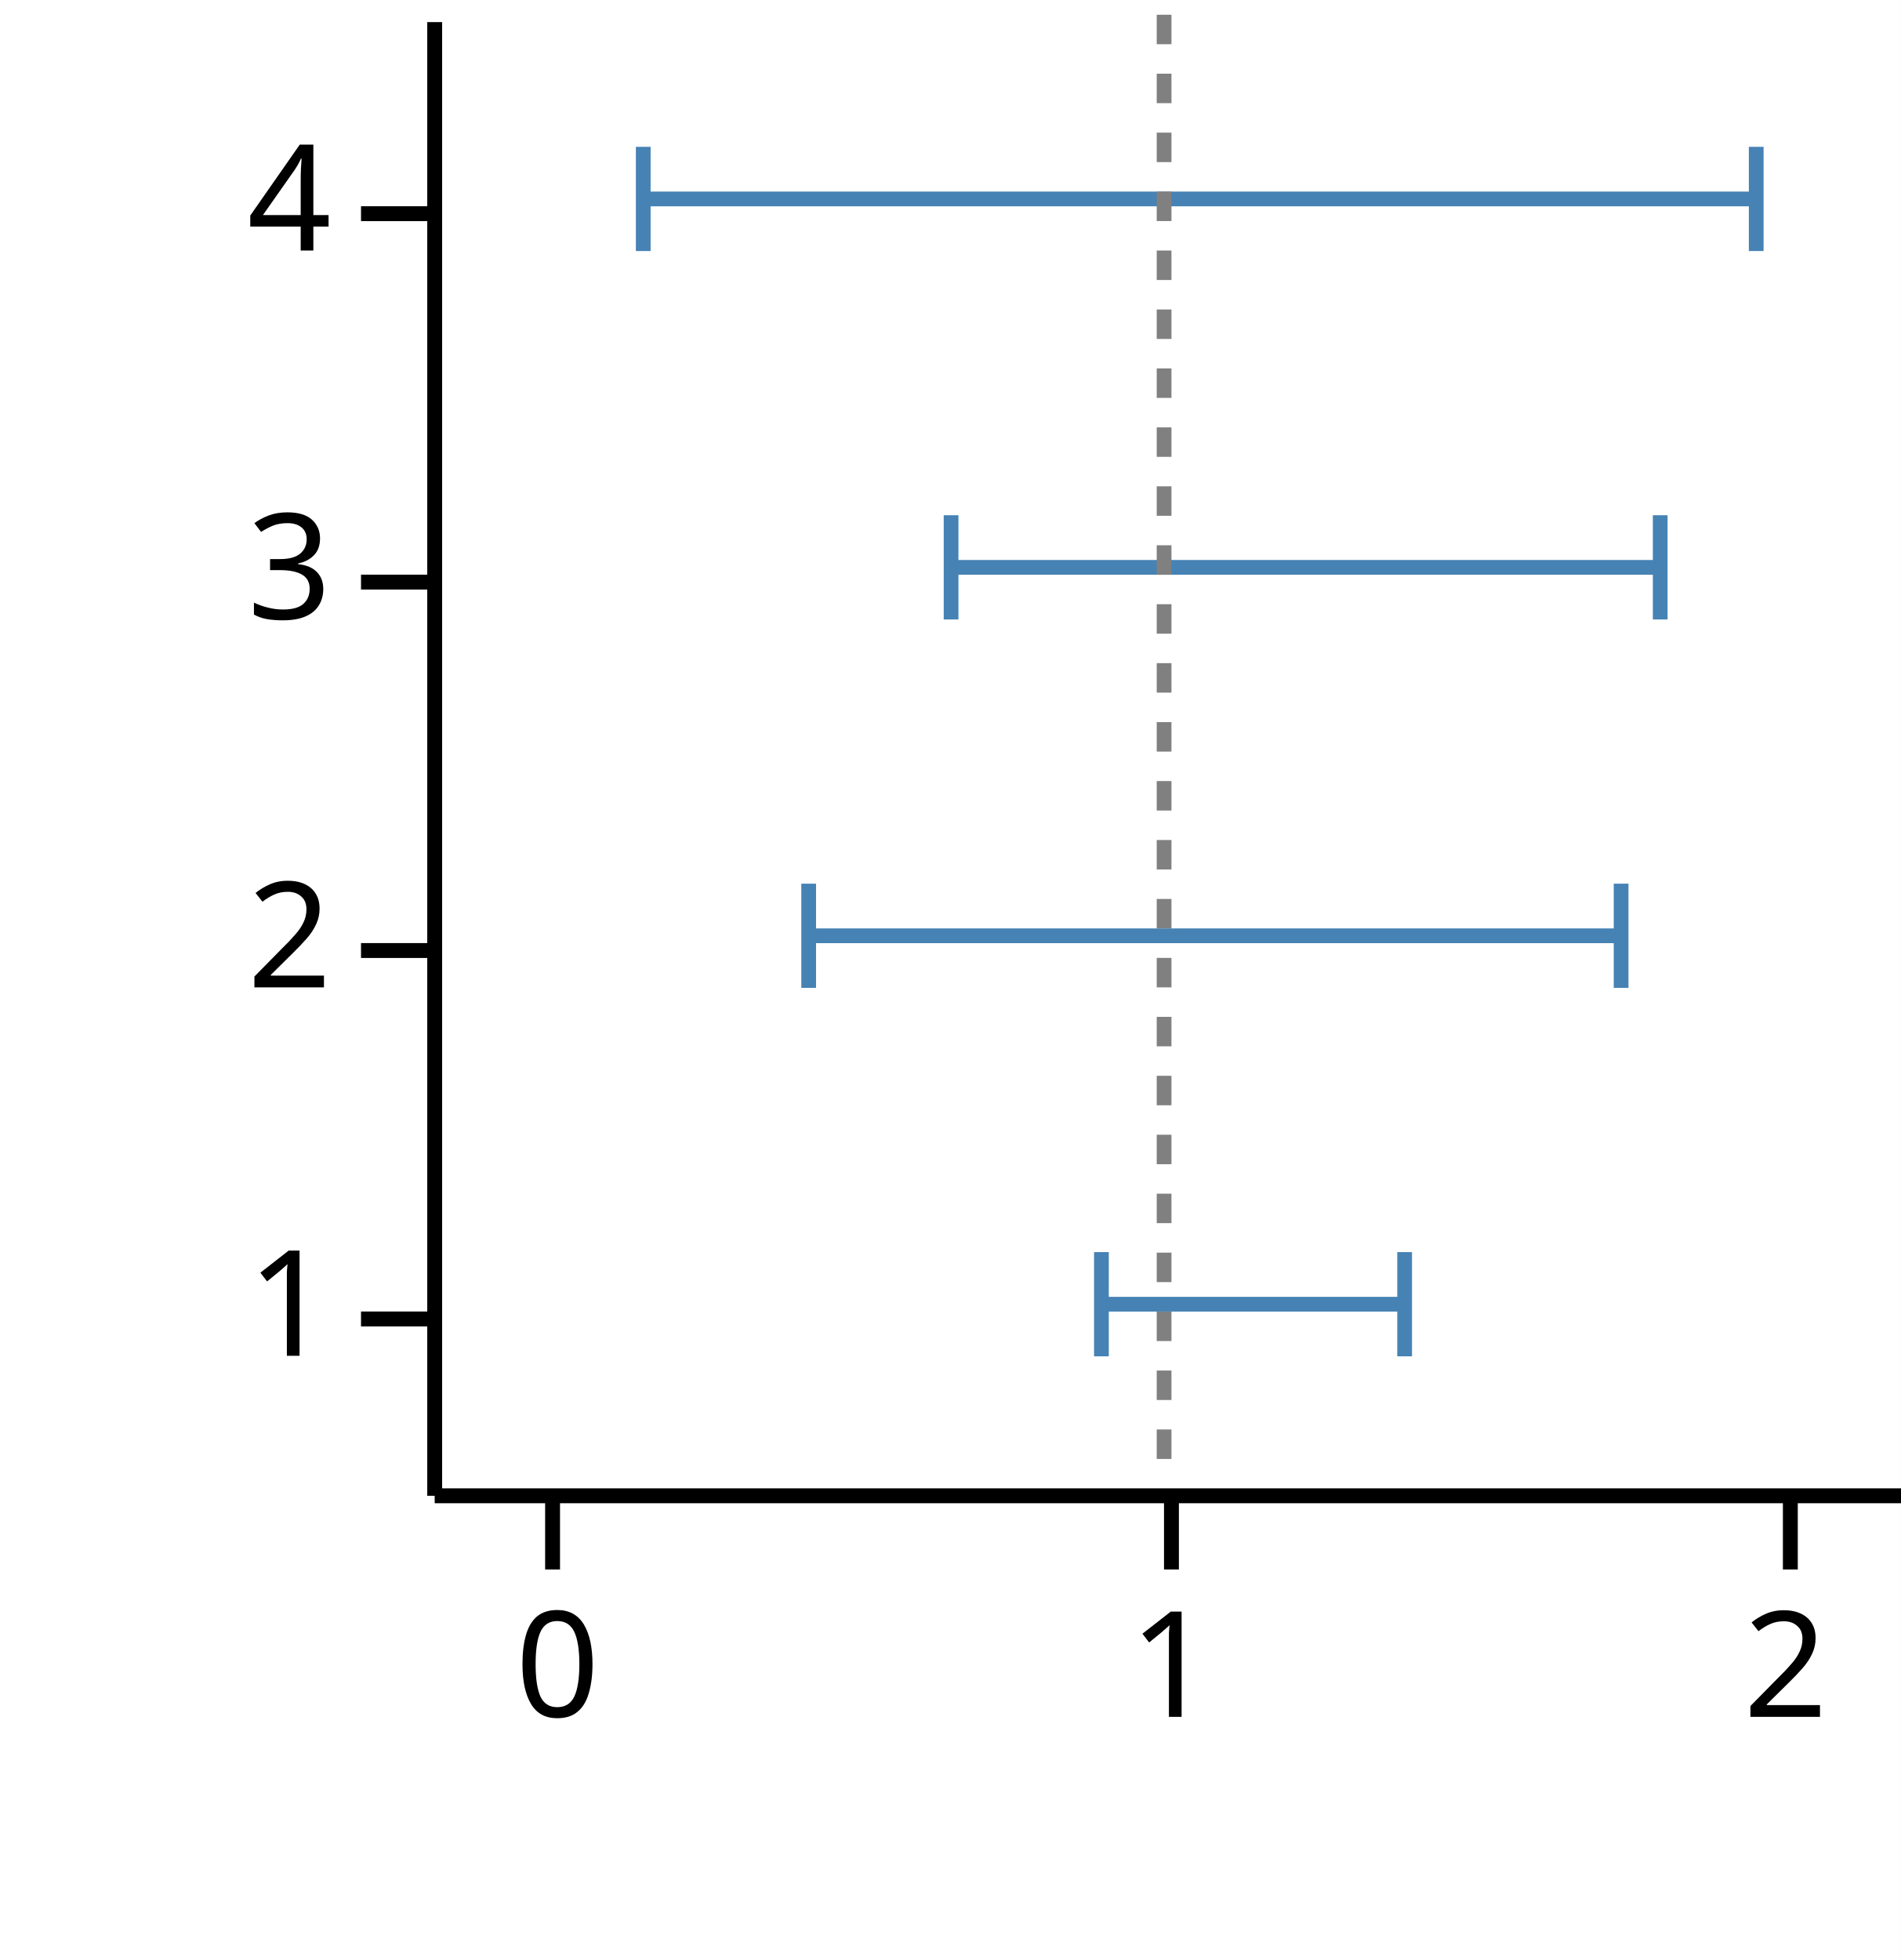
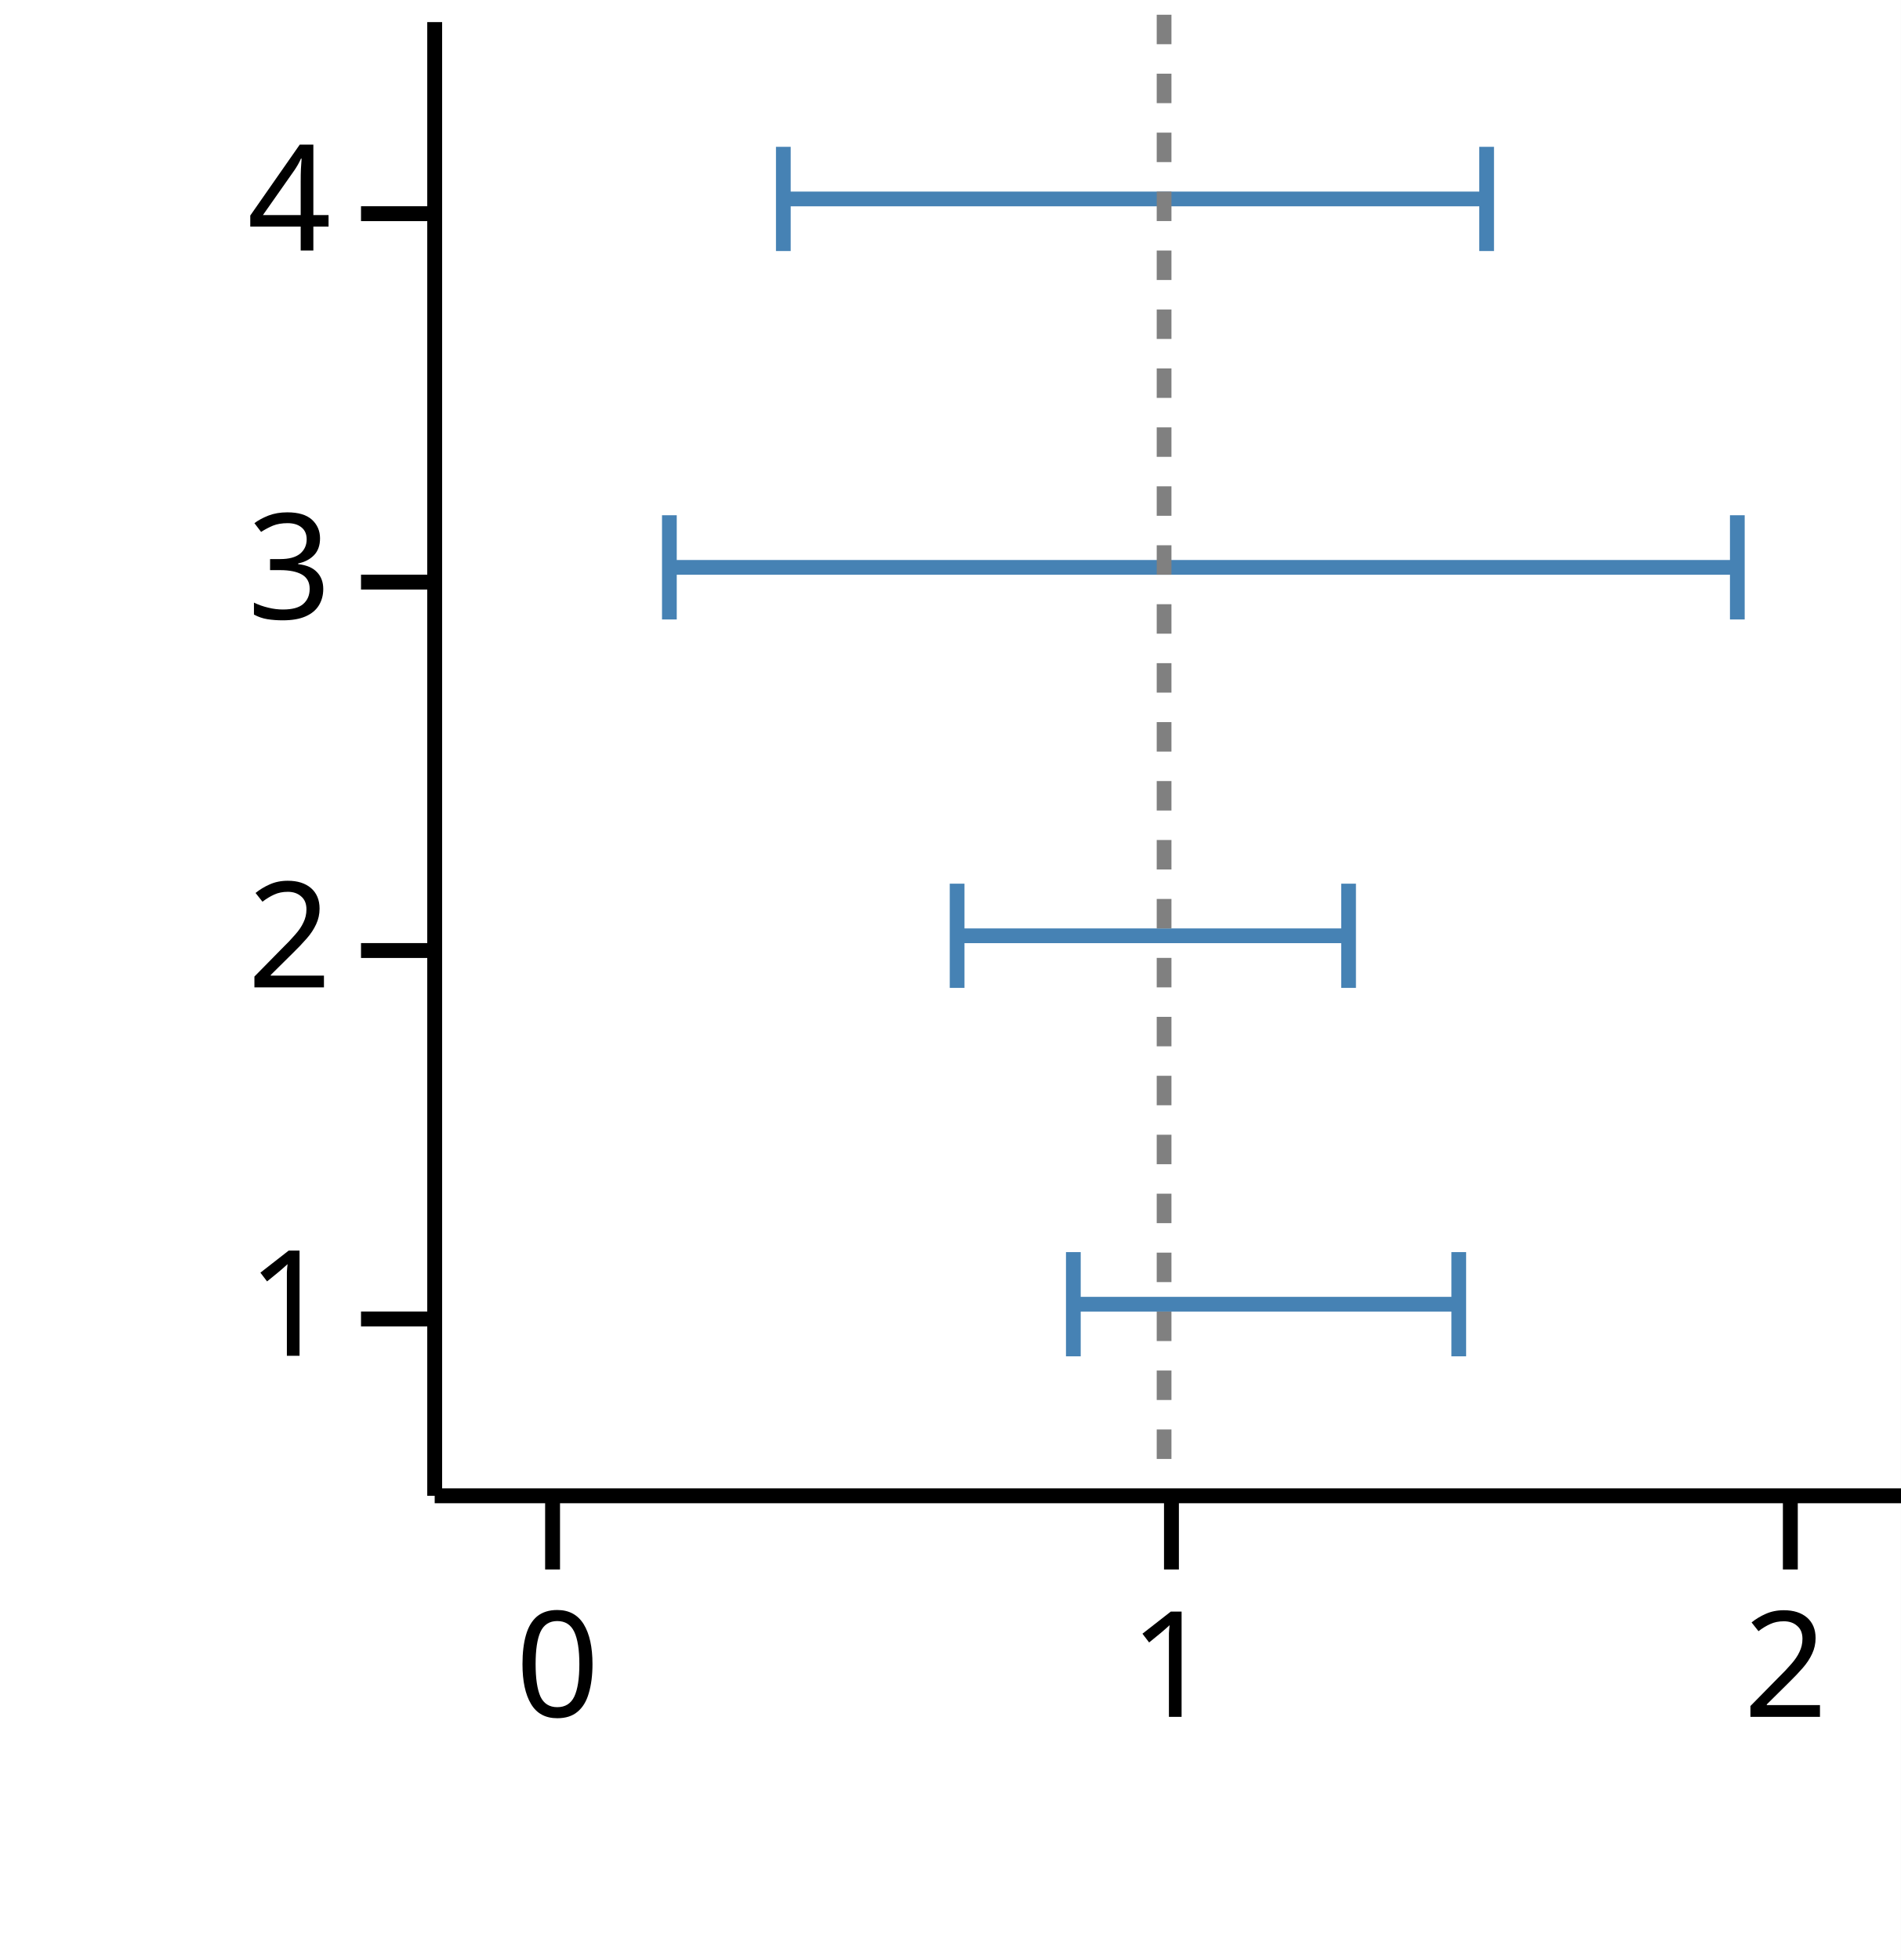
<svg xmlns="http://www.w3.org/2000/svg" version="1.1" class="marks" width="129" height="133" viewBox="0 0 129 133">
  <rect width="129" height="133" fill="white" />
  <g fill="none" stroke-miterlimit="10" transform="translate(29,1)">
    <g class="mark-group role-frame root" role="graphics-object" aria-roledescription="group mark container">
      <g transform="translate(0,0)">
        <path class="background" aria-hidden="true" d="M0,0h100v100h-100Z" />
        <g>
          <g class="mark-group role-axis" role="graphics-symbol" aria-roledescription="axis" aria-label="X-axis titled 'low' for a linear scale with values from −0.2 to 2.2">
            <g transform="translate(0.5,100.5)">
              <path class="background" aria-hidden="true" d="M0,0h0v0h0Z" pointer-events="none" />
              <g>
                <g class="mark-rule role-axis-tick" pointer-events="none">
                  <line transform="translate(8,0)" x2="0" y2="5" stroke="black" stroke-width="1.01" opacity="1" />
                  <line transform="translate(50,0)" x2="0" y2="5" stroke="black" stroke-width="1.01" opacity="1" />
                  <line transform="translate(92,0)" x2="0" y2="5" stroke="black" stroke-width="1.01" opacity="1" />
                </g>
                <g class="mark-text role-axis-label" pointer-events="none">
                  <text text-anchor="middle" transform="translate(8.333333,15)" font-family="sans-serif" font-size="10px" font-style="normal" font-weight="400" fill="black" opacity="1">0</text>
                  <text text-anchor="middle" transform="translate(50,15)" font-family="sans-serif" font-size="10px" font-style="normal" font-weight="400" fill="black" opacity="1">1</text>
                  <text text-anchor="middle" transform="translate(91.66667,15)" font-family="sans-serif" font-size="10px" font-style="normal" font-weight="400" fill="black" opacity="1">2</text>
                </g>
                <g class="mark-rule role-axis-domain" pointer-events="none">
                  <line transform="translate(0,0)" x2="100" y2="0" stroke="black" stroke-width="1.01" opacity="1" />
                </g>
                <g class="mark-text role-axis-title" pointer-events="none">
                  <text text-anchor="middle" transform="translate(50,30)" font-family="sans-serif" font-size="11px" font-style="normal" font-weight="400" fill="white" opacity="1">low</text>
                </g>
              </g>
              <path class="foreground" aria-hidden="true" d="" pointer-events="none" display="none" />
            </g>
          </g>
          <g class="mark-group role-axis" role="graphics-symbol" aria-roledescription="axis" aria-label="Y-axis titled 'y' for a linear scale with values from 1 to 5">
            <g transform="translate(0.5,0.5)">
              <path class="background" aria-hidden="true" d="M0,0h0v0h0Z" pointer-events="none" />
              <g>
                <g class="mark-rule role-axis-tick" pointer-events="none">
                  <line transform="translate(0,88)" x2="-5" y2="0" stroke="black" stroke-width="1.01" opacity="1" />
                  <line transform="translate(0,63)" x2="-5" y2="0" stroke="black" stroke-width="1.01" opacity="1" />
                  <line transform="translate(0,38)" x2="-5" y2="0" stroke="black" stroke-width="1.01" opacity="1" />
                  <line transform="translate(0,13)" x2="-5" y2="0" stroke="black" stroke-width="1.01" opacity="1" />
                </g>
                <g class="mark-text role-axis-label" pointer-events="none">
                  <text text-anchor="end" transform="translate(-7,90.5)" font-family="sans-serif" font-size="10px" font-style="normal" font-weight="400" fill="black" opacity="1">1</text>
                  <text text-anchor="end" transform="translate(-7,65.5)" font-family="sans-serif" font-size="10px" font-style="normal" font-weight="400" fill="black" opacity="1">2</text>
                  <text text-anchor="end" transform="translate(-7,40.5)" font-family="sans-serif" font-size="10px" font-style="normal" font-weight="400" fill="black" opacity="1">3</text>
                  <text text-anchor="end" transform="translate(-7,15.5)" font-family="sans-serif" font-size="10px" font-style="normal" font-weight="400" fill="black" opacity="1">4</text>
                </g>
                <g class="mark-rule role-axis-domain" pointer-events="none">
                  <line transform="translate(0,100)" x2="0" y2="-100" stroke="black" stroke-width="1.01" opacity="1" />
                </g>
                <g class="mark-text role-axis-title" pointer-events="none">
                  <text text-anchor="middle" transform="translate(-17.3623,50) rotate(-90) translate(0,-2)" font-family="sans-serif" font-size="11px" font-style="normal" font-weight="400" fill="white" opacity="1">y</text>
                </g>
              </g>
              <path class="foreground" aria-hidden="true" d="" pointer-events="none" display="none" />
            </g>
          </g>
          <g class="mark-group role-scope" role="graphics-object" aria-roledescription="group mark container">
            <g transform="translate(0,0)">
              <path class="background" aria-hidden="true" d="M0,0h0v0h0Z" />
              <g>
                <g class="mark-rect role-mark" role="graphics-symbol" aria-roledescription="rect mark container">
-                   <path d="M45.747,87.5h20.577v0h-20.577Z" stroke="#4682b4" stroke-width="1" opacity="1" />
-                   <path d="M25.88,62.5h55.135v0h-55.135Z" stroke="#4682b4" stroke-width="1" opacity="1" />
-                   <path d="M35.544,37.5h48.124v0h-48.124Z" stroke="#4682b4" stroke-width="1" opacity="1" />
-                   <path d="M14.653,12.5h75.531v0h-75.531Z" stroke="#4682b4" stroke-width="1" opacity="1" />
+                   <path d="M43.842,87.5h26.155v0h-26.155Z" stroke="#4682b4" stroke-width="1" opacity="1" />
+                   <path d="M35.954,62.5h26.566v0h-26.566Z" stroke="#4682b4" stroke-width="1" opacity="1" />
+                   <path d="M16.427,37.5h72.475v0h-72.475Z" stroke="#4682b4" stroke-width="1" opacity="1" />
+                   <path d="M24.16,12.5h47.729v0h-47.729Z" stroke="#4682b4" stroke-width="1" opacity="1" />
                </g>
              </g>
              <path class="foreground" aria-hidden="true" d="" display="none" />
            </g>
          </g>
          <g class="mark-group role-scope" role="graphics-object" aria-roledescription="group mark container">
            <g transform="translate(0,0)">
              <path class="background" aria-hidden="true" d="M0,0h0v0h0Z" />
              <g>
                <g class="mark-symbol role-mark points" role="graphics-symbol" aria-roledescription="symbol mark container">
-                   <path transform="translate(45.74729,87.5) rotate(90)" d="M-3.536,0L3.536,0" fill="white" stroke="steelblue" stroke-width="1" opacity="1" />
-                   <path transform="translate(25.87974,62.5) rotate(90)" d="M-3.536,0L3.536,0" fill="white" stroke="steelblue" stroke-width="1" opacity="1" />
-                   <path transform="translate(35.54428,37.5) rotate(90)" d="M-3.536,0L3.536,0" fill="white" stroke="steelblue" stroke-width="1" opacity="1" />
-                   <path transform="translate(14.65309,12.5) rotate(90)" d="M-3.536,0L3.536,0" fill="white" stroke="steelblue" stroke-width="1" opacity="1" />
+                   <path transform="translate(43.8421,87.5) rotate(90)" d="M-3.536,0L3.536,0" fill="white" stroke="steelblue" stroke-width="1" opacity="1" />
+                   <path transform="translate(35.95412,62.5) rotate(90)" d="M-3.536,0L3.536,0" fill="white" stroke="steelblue" stroke-width="1" opacity="1" />
+                   <path transform="translate(16.42701,37.5) rotate(90)" d="M-3.536,0L3.536,0" fill="white" stroke="steelblue" stroke-width="1" opacity="1" />
+                   <path transform="translate(24.16044,12.5) rotate(90)" d="M-3.536,0L3.536,0" fill="white" stroke="steelblue" stroke-width="1" opacity="1" />
                </g>
              </g>
              <path class="foreground" aria-hidden="true" d="" display="none" />
            </g>
          </g>
          <g class="mark-group role-scope" role="graphics-object" aria-roledescription="group mark container">
            <g transform="translate(0,0)">
              <path class="background" aria-hidden="true" d="M0,0h0v0h0Z" />
              <g>
                <g class="mark-symbol role-mark points" role="graphics-symbol" aria-roledescription="symbol mark container">
-                   <path transform="translate(66.32479,87.5) rotate(90)" d="M-3.536,0L3.536,0" fill="white" stroke="steelblue" stroke-width="1" opacity="1" />
-                   <path transform="translate(81.01516,62.5) rotate(90)" d="M-3.536,0L3.536,0" fill="white" stroke="steelblue" stroke-width="1" opacity="1" />
-                   <path transform="translate(83.66839,37.5) rotate(90)" d="M-3.536,0L3.536,0" fill="white" stroke="steelblue" stroke-width="1" opacity="1" />
-                   <path transform="translate(90.18441,12.5) rotate(90)" d="M-3.536,0L3.536,0" fill="white" stroke="steelblue" stroke-width="1" opacity="1" />
+                   <path transform="translate(69.99734,87.5) rotate(90)" d="M-3.536,0L3.536,0" fill="white" stroke="steelblue" stroke-width="1" opacity="1" />
+                   <path transform="translate(62.52013,62.5) rotate(90)" d="M-3.536,0L3.536,0" fill="white" stroke="steelblue" stroke-width="1" opacity="1" />
+                   <path transform="translate(88.90232,37.5) rotate(90)" d="M-3.536,0L3.536,0" fill="white" stroke="steelblue" stroke-width="1" opacity="1" />
+                   <path transform="translate(71.88948,12.5) rotate(90)" d="M-3.536,0L3.536,0" fill="white" stroke="steelblue" stroke-width="1" opacity="1" />
                </g>
              </g>
              <path class="foreground" aria-hidden="true" d="" display="none" />
            </g>
          </g>
          <g class="mark-rule role-mark" role="graphics-symbol" aria-roledescription="rule mark container">
            <line transform="translate(50,0)" x2="0" y2="100" stroke="grey" stroke-width="1" stroke-dasharray="2" opacity="1" />
          </g>
        </g>
        <path class="foreground" aria-hidden="true" d="" display="none" />
      </g>
    </g>
  </g>
</svg>
